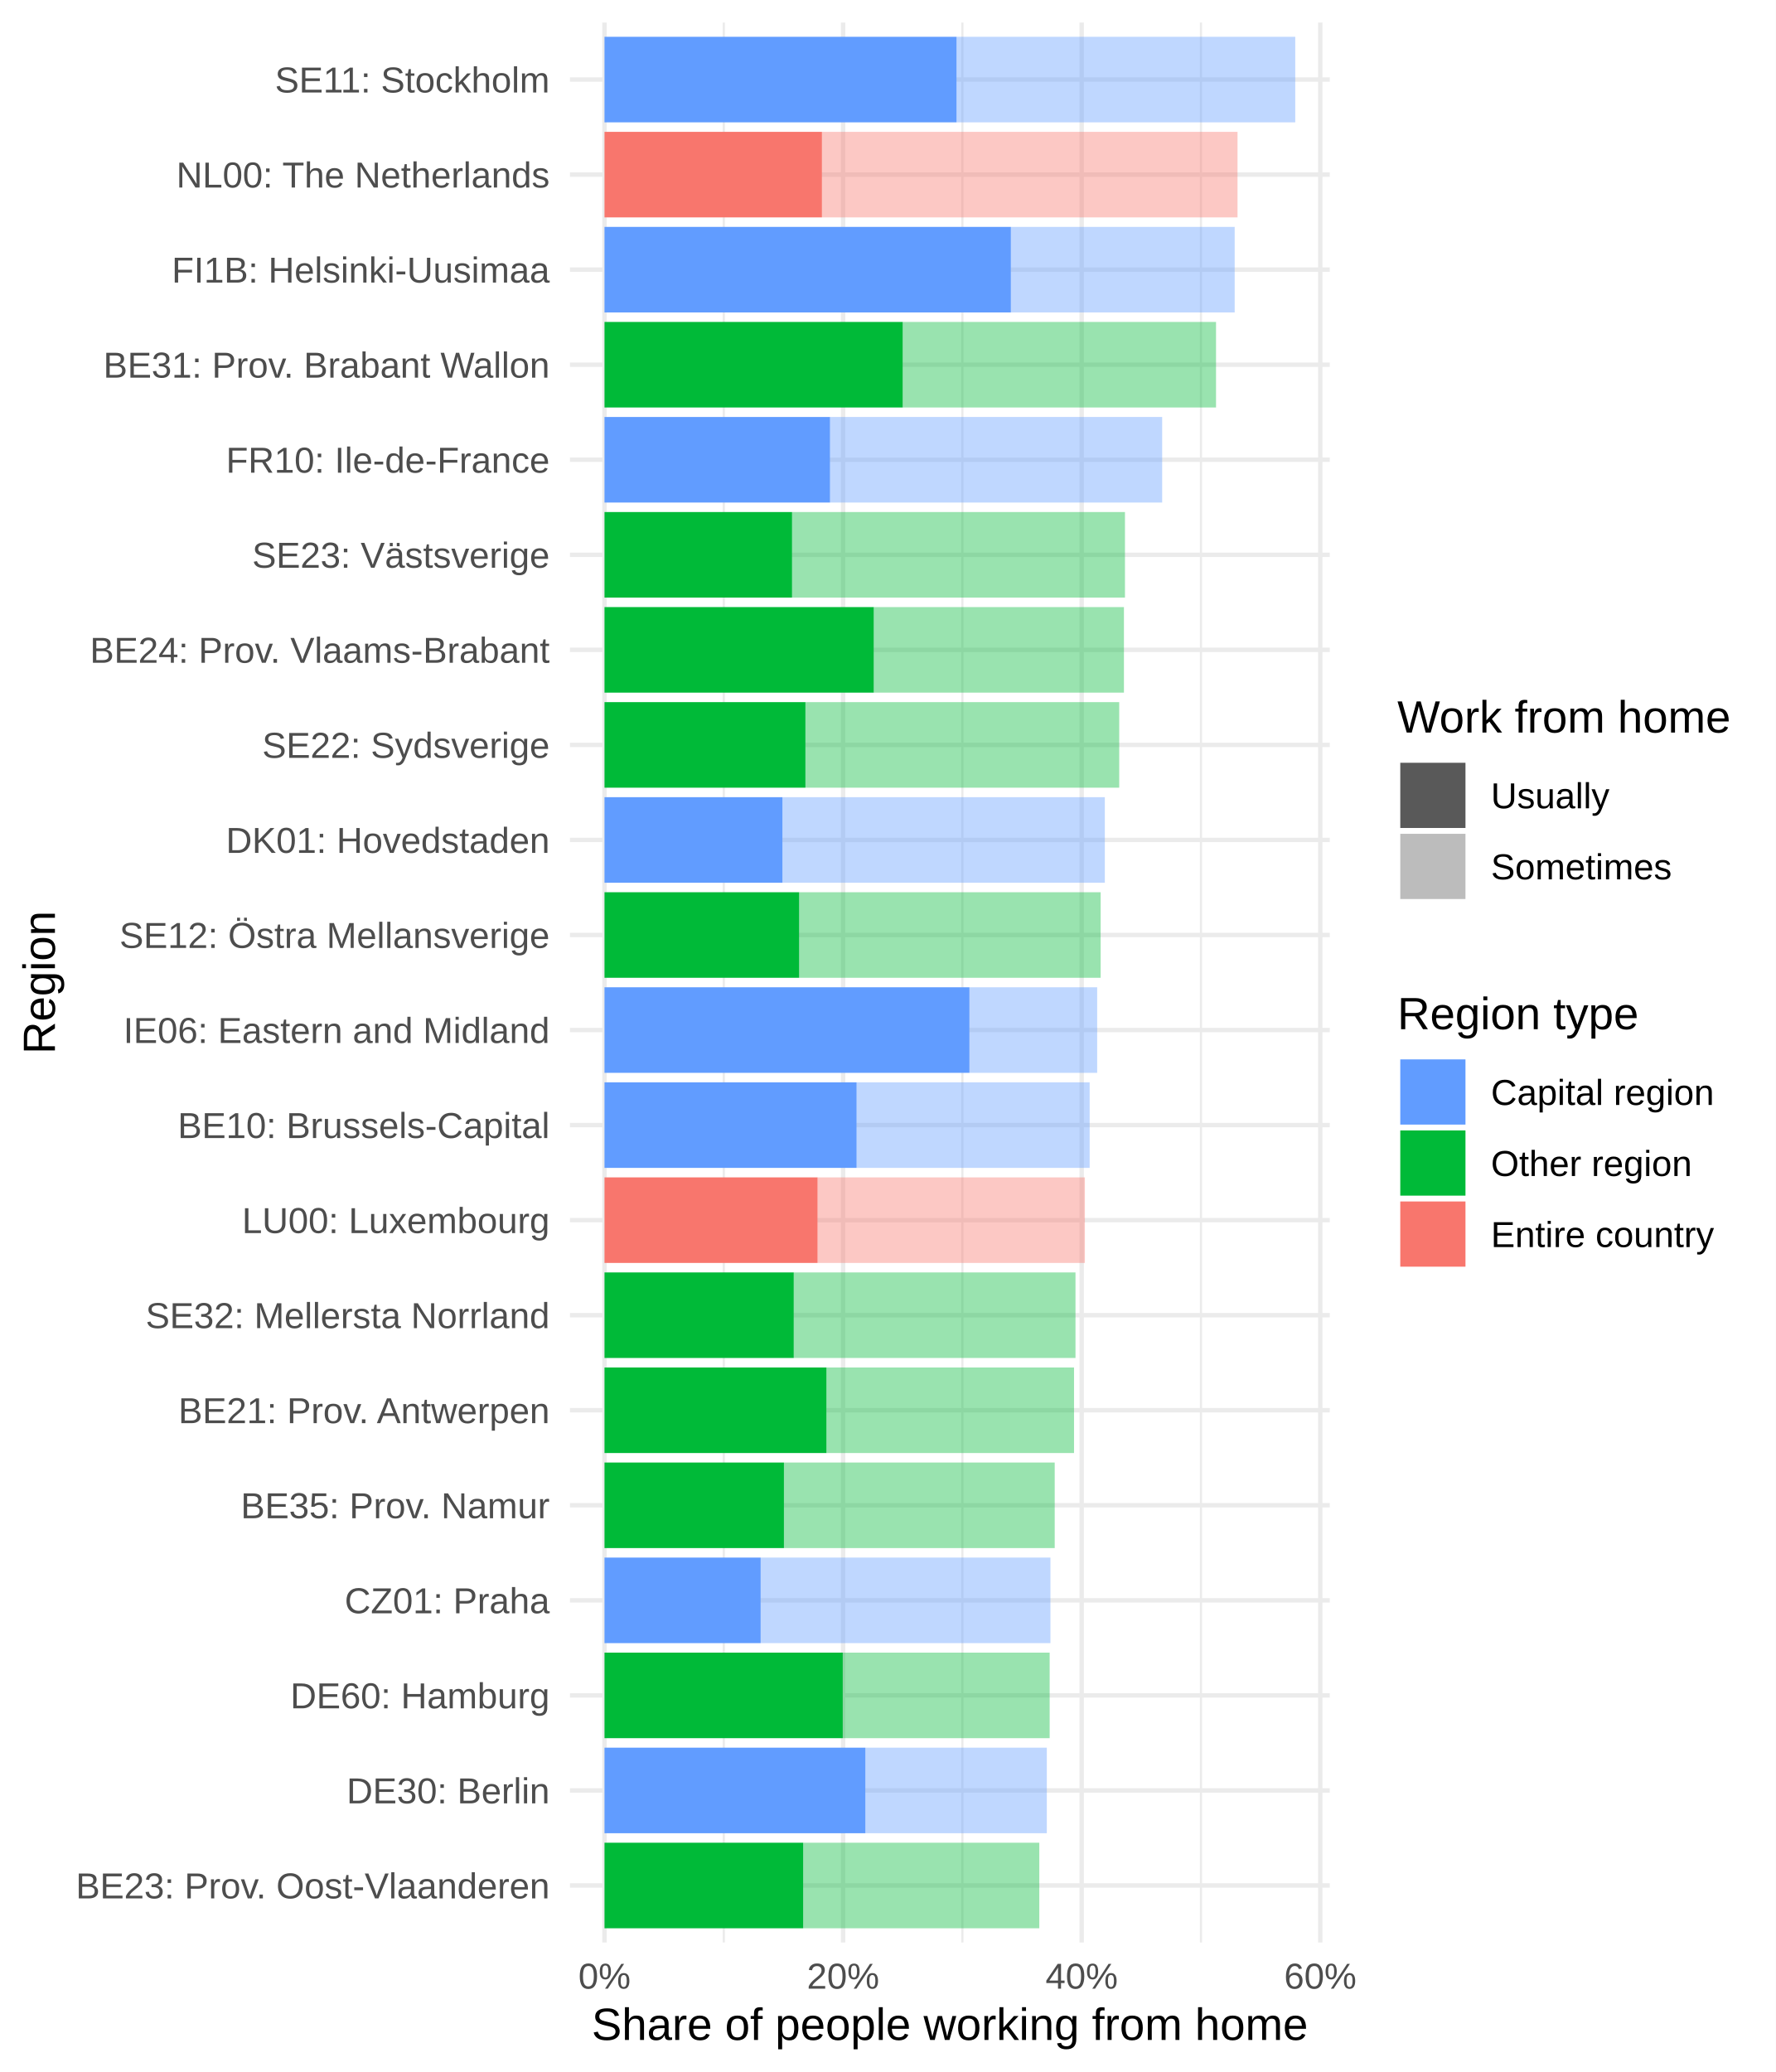
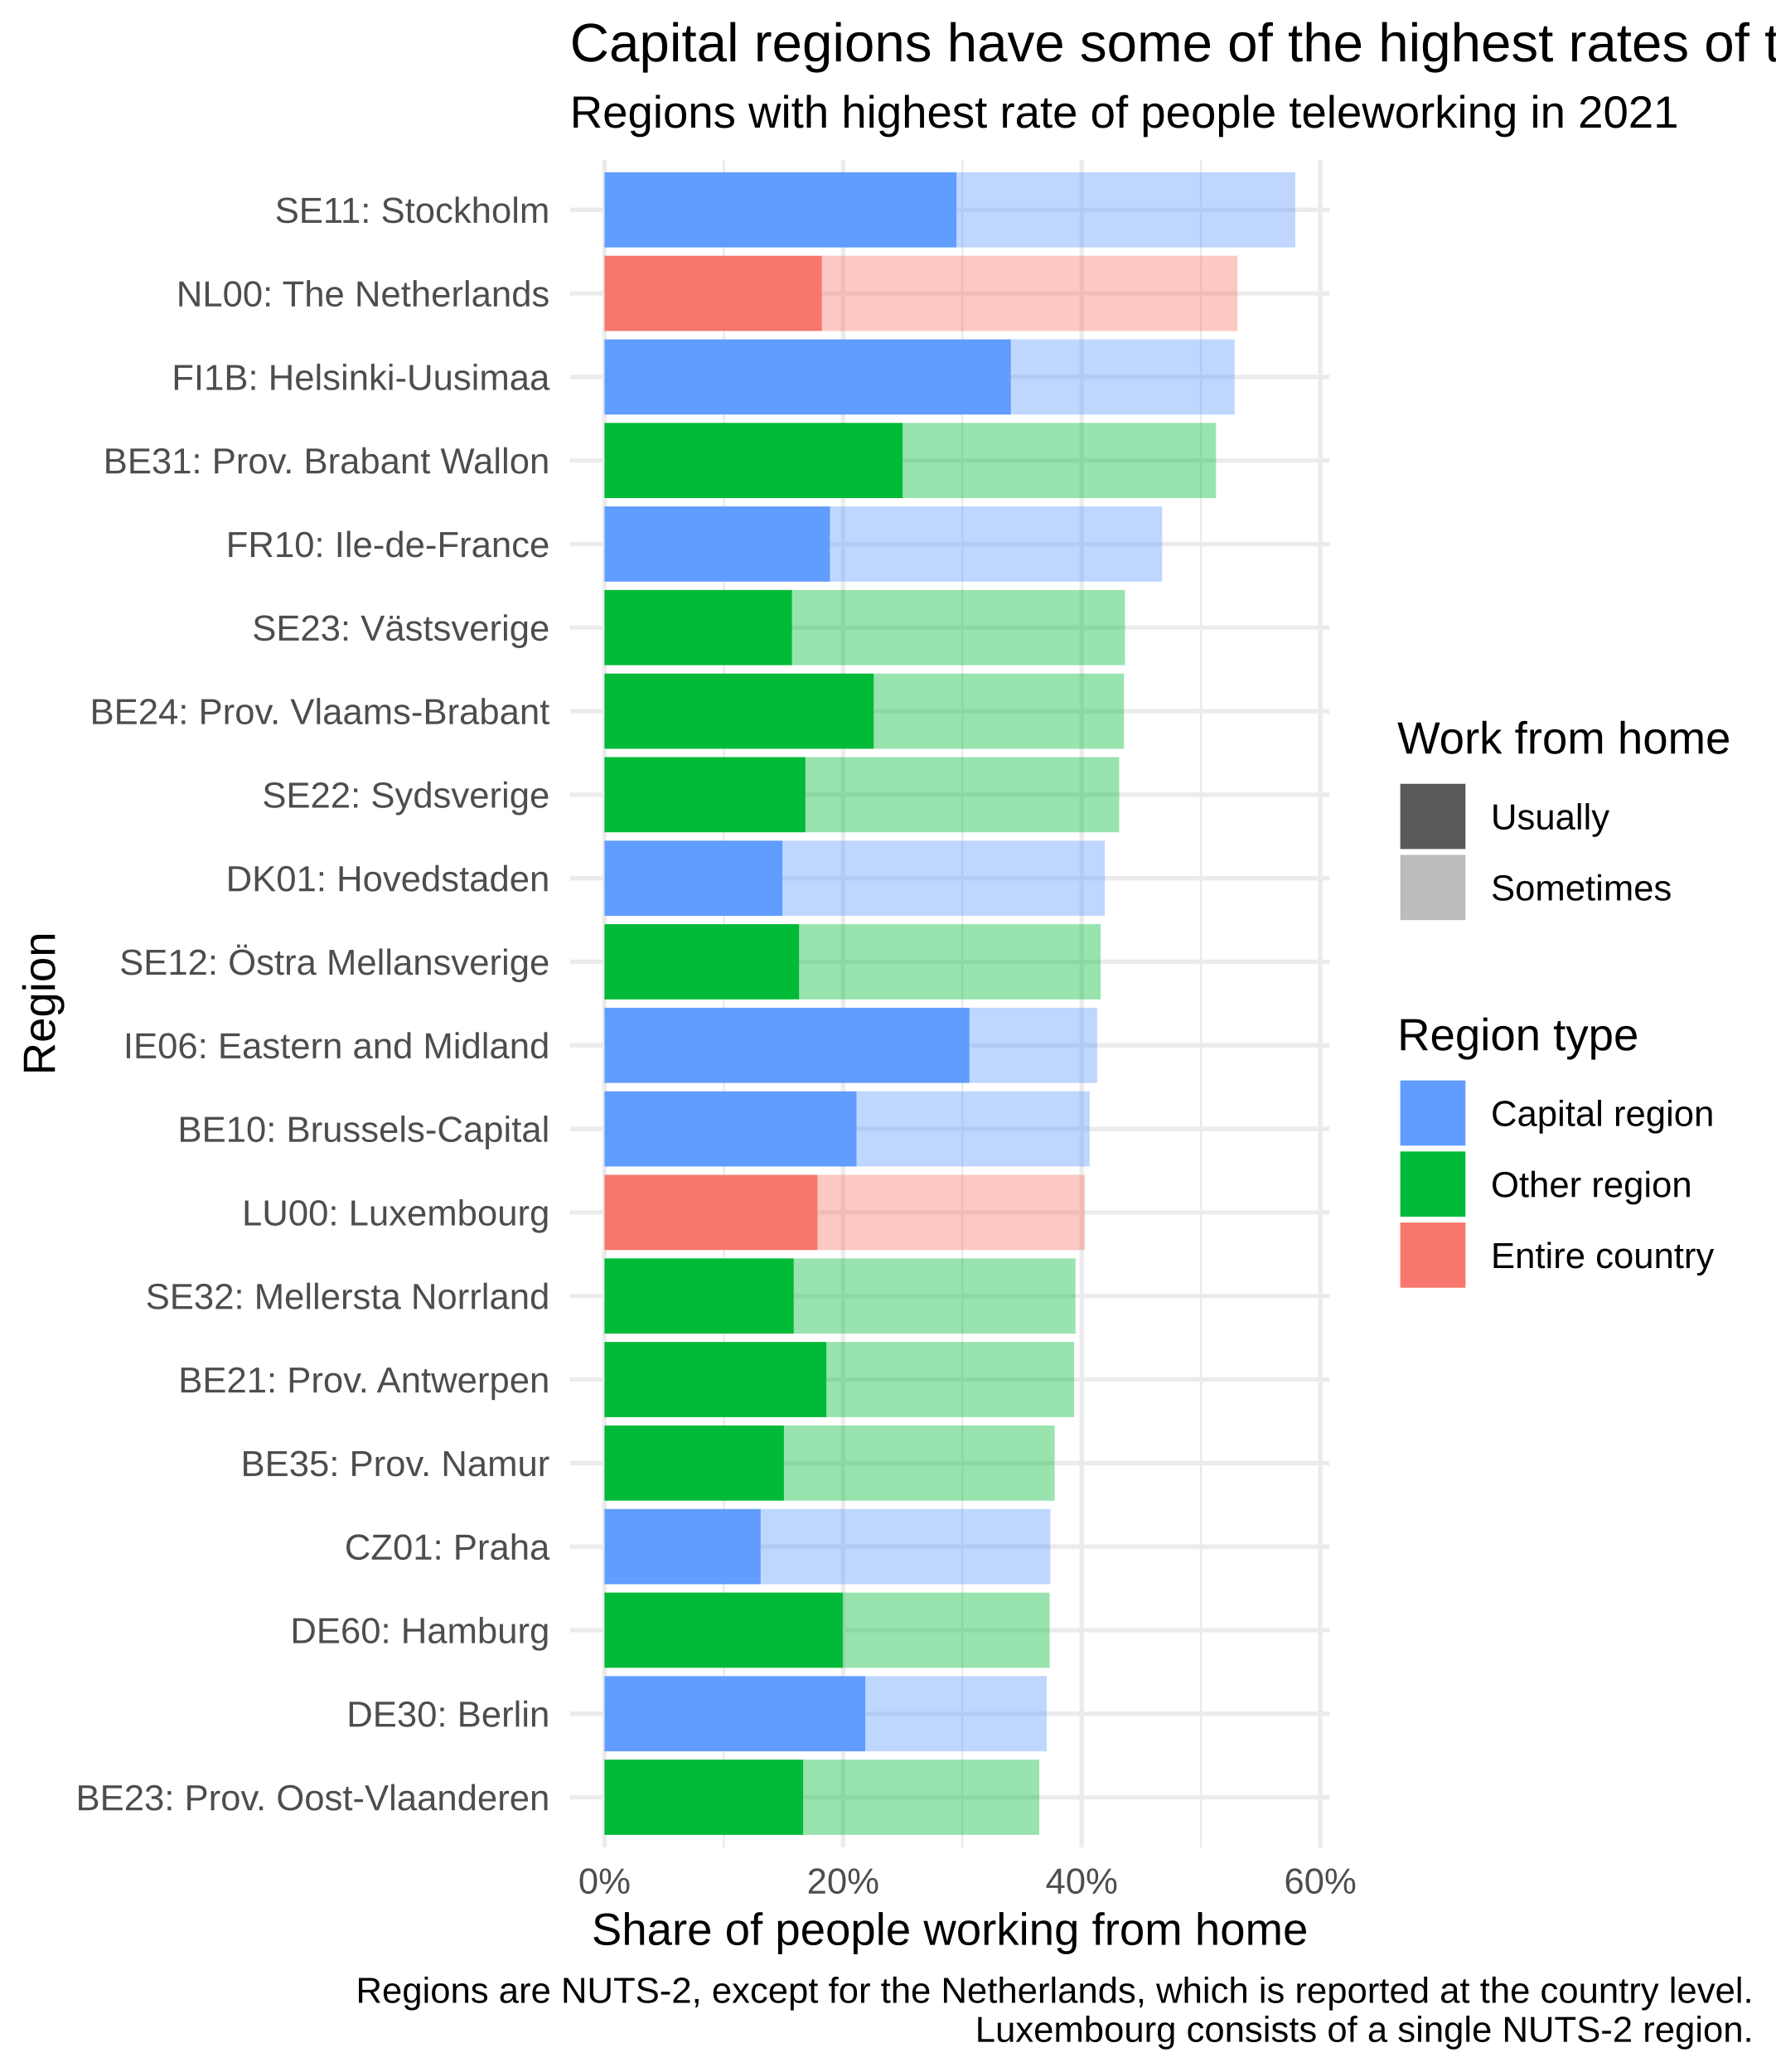
<svg xmlns="http://www.w3.org/2000/svg" class="svglite" width="432.00pt" height="504.00pt" viewBox="0 0 432.00 504.00">
  <defs>
    <style type="text/css">
    .svglite line, .svglite polyline, .svglite polygon, .svglite path, .svglite rect, .svglite circle {
      fill: none;
      stroke: #000000;
      stroke-linecap: round;
      stroke-linejoin: round;
      stroke-miterlimit: 10.00;
    }
    .svglite text {
      white-space: pre;
    }
  </style>
  </defs>
  <rect width="100%" height="100%" style="stroke: none; fill: #FFFFFF;" />
  <defs>
    <clipPath id="cpMC4wMHw0MzIuMDB8MC4wMHw1MDQuMDA=">
      <rect x="0.00" y="0.00" width="432.00" height="504.00" />
    </clipPath>
  </defs>
  <g clip-path="url(#cpMC4wMHw0MzIuMDB8MC4wMHw1MDQuMDA=)">
</g>
  <defs>
-     <clipPath id="cpMTM4LjY1fDMyMy40OHw1LjQ4fDQ3Mi41MA==">
-       <rect x="138.65" y="5.48" width="184.83" height="467.02" />
+     <clipPath id="cpMTM4LjY1fDMyMy40OHwzOC44NXw0NDkuMzc=">
+       <rect x="138.65" y="38.85" width="184.83" height="410.52" />
    </clipPath>
  </defs>
-   <g clip-path="url(#cpMTM4LjY1fDMyMy40OHw1LjQ4fDQ3Mi41MA==)">
-     <polyline points="176.07,472.50 176.07,5.48 " style="stroke-width: 0.53; stroke: #EBEBEB; stroke-linecap: butt;" />
-     <polyline points="234.11,472.50 234.11,5.48 " style="stroke-width: 0.53; stroke: #EBEBEB; stroke-linecap: butt;" />
-     <polyline points="292.15,472.50 292.15,5.48 " style="stroke-width: 0.53; stroke: #EBEBEB; stroke-linecap: butt;" />
-     <polyline points="138.65,458.63 323.48,458.63 " style="stroke-width: 1.07; stroke: #EBEBEB; stroke-linecap: butt;" />
-     <polyline points="138.65,435.51 323.48,435.51 " style="stroke-width: 1.07; stroke: #EBEBEB; stroke-linecap: butt;" />
-     <polyline points="138.65,412.39 323.48,412.39 " style="stroke-width: 1.07; stroke: #EBEBEB; stroke-linecap: butt;" />
-     <polyline points="138.65,389.27 323.48,389.27 " style="stroke-width: 1.07; stroke: #EBEBEB; stroke-linecap: butt;" />
-     <polyline points="138.65,366.15 323.48,366.15 " style="stroke-width: 1.07; stroke: #EBEBEB; stroke-linecap: butt;" />
-     <polyline points="138.65,343.03 323.48,343.03 " style="stroke-width: 1.07; stroke: #EBEBEB; stroke-linecap: butt;" />
-     <polyline points="138.65,319.91 323.48,319.91 " style="stroke-width: 1.07; stroke: #EBEBEB; stroke-linecap: butt;" />
-     <polyline points="138.65,296.79 323.48,296.79 " style="stroke-width: 1.07; stroke: #EBEBEB; stroke-linecap: butt;" />
-     <polyline points="138.65,273.67 323.48,273.67 " style="stroke-width: 1.07; stroke: #EBEBEB; stroke-linecap: butt;" />
-     <polyline points="138.65,250.55 323.48,250.55 " style="stroke-width: 1.07; stroke: #EBEBEB; stroke-linecap: butt;" />
-     <polyline points="138.65,227.43 323.48,227.43 " style="stroke-width: 1.07; stroke: #EBEBEB; stroke-linecap: butt;" />
-     <polyline points="138.65,204.31 323.48,204.31 " style="stroke-width: 1.07; stroke: #EBEBEB; stroke-linecap: butt;" />
-     <polyline points="138.65,181.19 323.48,181.19 " style="stroke-width: 1.07; stroke: #EBEBEB; stroke-linecap: butt;" />
-     <polyline points="138.65,158.07 323.48,158.07 " style="stroke-width: 1.07; stroke: #EBEBEB; stroke-linecap: butt;" />
-     <polyline points="138.65,134.95 323.48,134.95 " style="stroke-width: 1.07; stroke: #EBEBEB; stroke-linecap: butt;" />
-     <polyline points="138.65,111.83 323.48,111.83 " style="stroke-width: 1.07; stroke: #EBEBEB; stroke-linecap: butt;" />
-     <polyline points="138.65,88.71 323.48,88.71 " style="stroke-width: 1.07; stroke: #EBEBEB; stroke-linecap: butt;" />
-     <polyline points="138.65,65.59 323.48,65.59 " style="stroke-width: 1.07; stroke: #EBEBEB; stroke-linecap: butt;" />
-     <polyline points="138.65,42.47 323.48,42.47 " style="stroke-width: 1.07; stroke: #EBEBEB; stroke-linecap: butt;" />
-     <polyline points="138.65,19.35 323.48,19.35 " style="stroke-width: 1.07; stroke: #EBEBEB; stroke-linecap: butt;" />
-     <polyline points="147.05,472.50 147.05,5.48 " style="stroke-width: 1.07; stroke: #EBEBEB; stroke-linecap: butt;" />
-     <polyline points="205.09,472.50 205.09,5.48 " style="stroke-width: 1.07; stroke: #EBEBEB; stroke-linecap: butt;" />
-     <polyline points="263.13,472.50 263.13,5.48 " style="stroke-width: 1.07; stroke: #EBEBEB; stroke-linecap: butt;" />
-     <polyline points="321.17,472.50 321.17,5.48 " style="stroke-width: 1.07; stroke: #EBEBEB; stroke-linecap: butt;" />
-     <rect x="195.39" y="448.23" width="57.43" height="20.81" style="stroke-width: 1.07; stroke: none; stroke-linecap: butt; stroke-linejoin: miter; fill: #00BA38; fill-opacity: 0.40;" />
-     <rect x="147.05" y="448.23" width="48.34" height="20.81" style="stroke-width: 1.07; stroke: none; stroke-linecap: butt; stroke-linejoin: miter; fill: #00BA38;" />
-     <rect x="210.52" y="425.11" width="44.13" height="20.81" style="stroke-width: 1.07; stroke: none; stroke-linecap: butt; stroke-linejoin: miter; fill: #619CFF; fill-opacity: 0.40;" />
-     <rect x="147.05" y="425.11" width="63.47" height="20.81" style="stroke-width: 1.07; stroke: none; stroke-linecap: butt; stroke-linejoin: miter; fill: #619CFF;" />
-     <rect x="205.01" y="401.99" width="50.33" height="20.81" style="stroke-width: 1.07; stroke: none; stroke-linecap: butt; stroke-linejoin: miter; fill: #00BA38; fill-opacity: 0.40;" />
-     <rect x="147.05" y="401.99" width="57.96" height="20.81" style="stroke-width: 1.07; stroke: none; stroke-linecap: butt; stroke-linejoin: miter; fill: #00BA38;" />
-     <rect x="185.03" y="378.87" width="70.50" height="20.81" style="stroke-width: 1.07; stroke: none; stroke-linecap: butt; stroke-linejoin: miter; fill: #619CFF; fill-opacity: 0.40;" />
-     <rect x="147.05" y="378.87" width="37.99" height="20.81" style="stroke-width: 1.07; stroke: none; stroke-linecap: butt; stroke-linejoin: miter; fill: #619CFF;" />
-     <rect x="190.70" y="355.75" width="65.87" height="20.81" style="stroke-width: 1.07; stroke: none; stroke-linecap: butt; stroke-linejoin: miter; fill: #00BA38; fill-opacity: 0.40;" />
-     <rect x="147.05" y="355.75" width="43.65" height="20.81" style="stroke-width: 1.07; stroke: none; stroke-linecap: butt; stroke-linejoin: miter; fill: #00BA38;" />
-     <rect x="201.03" y="332.63" width="60.24" height="20.81" style="stroke-width: 1.07; stroke: none; stroke-linecap: butt; stroke-linejoin: miter; fill: #00BA38; fill-opacity: 0.40;" />
-     <rect x="147.05" y="332.63" width="53.99" height="20.81" style="stroke-width: 1.07; stroke: none; stroke-linecap: butt; stroke-linejoin: miter; fill: #00BA38;" />
-     <rect x="193.09" y="309.51" width="68.53" height="20.81" style="stroke-width: 1.07; stroke: none; stroke-linecap: butt; stroke-linejoin: miter; fill: #00BA38; fill-opacity: 0.40;" />
-     <rect x="147.05" y="309.51" width="46.04" height="20.81" style="stroke-width: 1.07; stroke: none; stroke-linecap: butt; stroke-linejoin: miter; fill: #00BA38;" />
-     <rect x="198.89" y="286.39" width="65.02" height="20.81" style="stroke-width: 1.07; stroke: none; stroke-linecap: butt; stroke-linejoin: miter; fill: #F8766D; fill-opacity: 0.40;" />
-     <rect x="147.05" y="286.39" width="51.84" height="20.81" style="stroke-width: 1.07; stroke: none; stroke-linecap: butt; stroke-linejoin: miter; fill: #F8766D;" />
-     <rect x="208.37" y="263.27" width="56.70" height="20.81" style="stroke-width: 1.07; stroke: none; stroke-linecap: butt; stroke-linejoin: miter; fill: #619CFF; fill-opacity: 0.40;" />
-     <rect x="147.05" y="263.27" width="61.33" height="20.81" style="stroke-width: 1.07; stroke: none; stroke-linecap: butt; stroke-linejoin: miter; fill: #619CFF;" />
-     <rect x="235.83" y="240.15" width="31.07" height="20.81" style="stroke-width: 1.07; stroke: none; stroke-linecap: butt; stroke-linejoin: miter; fill: #619CFF; fill-opacity: 0.40;" />
-     <rect x="147.05" y="240.15" width="88.78" height="20.81" style="stroke-width: 1.07; stroke: none; stroke-linecap: butt; stroke-linejoin: miter; fill: #619CFF;" />
-     <rect x="194.39" y="217.03" width="73.35" height="20.81" style="stroke-width: 1.07; stroke: none; stroke-linecap: butt; stroke-linejoin: miter; fill: #00BA38; fill-opacity: 0.40;" />
-     <rect x="147.05" y="217.03" width="47.35" height="20.81" style="stroke-width: 1.07; stroke: none; stroke-linecap: butt; stroke-linejoin: miter; fill: #00BA38;" />
-     <rect x="190.34" y="193.91" width="78.42" height="20.81" style="stroke-width: 1.07; stroke: none; stroke-linecap: butt; stroke-linejoin: miter; fill: #619CFF; fill-opacity: 0.40;" />
-     <rect x="147.05" y="193.91" width="43.29" height="20.81" style="stroke-width: 1.07; stroke: none; stroke-linecap: butt; stroke-linejoin: miter; fill: #619CFF;" />
-     <rect x="195.93" y="170.79" width="76.33" height="20.81" style="stroke-width: 1.07; stroke: none; stroke-linecap: butt; stroke-linejoin: miter; fill: #00BA38; fill-opacity: 0.40;" />
-     <rect x="147.05" y="170.79" width="48.88" height="20.81" style="stroke-width: 1.07; stroke: none; stroke-linecap: butt; stroke-linejoin: miter; fill: #00BA38;" />
-     <rect x="212.56" y="147.67" width="60.85" height="20.81" style="stroke-width: 1.07; stroke: none; stroke-linecap: butt; stroke-linejoin: miter; fill: #00BA38; fill-opacity: 0.40;" />
-     <rect x="147.05" y="147.67" width="65.51" height="20.81" style="stroke-width: 1.07; stroke: none; stroke-linecap: butt; stroke-linejoin: miter; fill: #00BA38;" />
-     <rect x="192.68" y="124.55" width="80.98" height="20.81" style="stroke-width: 1.07; stroke: none; stroke-linecap: butt; stroke-linejoin: miter; fill: #00BA38; fill-opacity: 0.40;" />
-     <rect x="147.05" y="124.55" width="45.63" height="20.81" style="stroke-width: 1.07; stroke: none; stroke-linecap: butt; stroke-linejoin: miter; fill: #00BA38;" />
-     <rect x="201.91" y="101.43" width="80.80" height="20.81" style="stroke-width: 1.07; stroke: none; stroke-linecap: butt; stroke-linejoin: miter; fill: #619CFF; fill-opacity: 0.40;" />
-     <rect x="147.05" y="101.43" width="54.87" height="20.81" style="stroke-width: 1.07; stroke: none; stroke-linecap: butt; stroke-linejoin: miter; fill: #619CFF;" />
-     <rect x="219.60" y="78.31" width="76.21" height="20.81" style="stroke-width: 1.07; stroke: none; stroke-linecap: butt; stroke-linejoin: miter; fill: #00BA38; fill-opacity: 0.40;" />
-     <rect x="147.05" y="78.31" width="72.55" height="20.81" style="stroke-width: 1.07; stroke: none; stroke-linecap: butt; stroke-linejoin: miter; fill: #00BA38;" />
-     <rect x="245.91" y="55.19" width="54.44" height="20.81" style="stroke-width: 1.07; stroke: none; stroke-linecap: butt; stroke-linejoin: miter; fill: #619CFF; fill-opacity: 0.40;" />
-     <rect x="147.05" y="55.19" width="98.86" height="20.81" style="stroke-width: 1.07; stroke: none; stroke-linecap: butt; stroke-linejoin: miter; fill: #619CFF;" />
-     <rect x="199.94" y="32.07" width="101.10" height="20.81" style="stroke-width: 1.07; stroke: none; stroke-linecap: butt; stroke-linejoin: miter; fill: #F8766D; fill-opacity: 0.40;" />
-     <rect x="147.05" y="32.07" width="52.90" height="20.81" style="stroke-width: 1.07; stroke: none; stroke-linecap: butt; stroke-linejoin: miter; fill: #F8766D;" />
-     <rect x="232.70" y="8.95" width="82.38" height="20.81" style="stroke-width: 1.07; stroke: none; stroke-linecap: butt; stroke-linejoin: miter; fill: #619CFF; fill-opacity: 0.40;" />
-     <rect x="147.05" y="8.95" width="85.65" height="20.81" style="stroke-width: 1.07; stroke: none; stroke-linecap: butt; stroke-linejoin: miter; fill: #619CFF;" />
+   <g clip-path="url(#cpMTM4LjY1fDMyMy40OHwzOC44NXw0NDkuMzc=)">
+     <polyline points="176.07,449.37 176.07,38.85 " style="stroke-width: 0.53; stroke: #EBEBEB; stroke-linecap: butt;" />
+     <polyline points="234.11,449.37 234.11,38.85 " style="stroke-width: 0.53; stroke: #EBEBEB; stroke-linecap: butt;" />
+     <polyline points="292.15,449.37 292.15,38.85 " style="stroke-width: 0.53; stroke: #EBEBEB; stroke-linecap: butt;" />
+     <polyline points="138.65,437.18 323.48,437.18 " style="stroke-width: 1.07; stroke: #EBEBEB; stroke-linecap: butt;" />
+     <polyline points="138.65,416.85 323.48,416.85 " style="stroke-width: 1.07; stroke: #EBEBEB; stroke-linecap: butt;" />
+     <polyline points="138.65,396.53 323.48,396.53 " style="stroke-width: 1.07; stroke: #EBEBEB; stroke-linecap: butt;" />
+     <polyline points="138.65,376.21 323.48,376.21 " style="stroke-width: 1.07; stroke: #EBEBEB; stroke-linecap: butt;" />
+     <polyline points="138.65,355.89 323.48,355.89 " style="stroke-width: 1.07; stroke: #EBEBEB; stroke-linecap: butt;" />
+     <polyline points="138.65,335.56 323.48,335.56 " style="stroke-width: 1.07; stroke: #EBEBEB; stroke-linecap: butt;" />
+     <polyline points="138.65,315.24 323.48,315.24 " style="stroke-width: 1.07; stroke: #EBEBEB; stroke-linecap: butt;" />
+     <polyline points="138.65,294.92 323.48,294.92 " style="stroke-width: 1.07; stroke: #EBEBEB; stroke-linecap: butt;" />
+     <polyline points="138.65,274.59 323.48,274.59 " style="stroke-width: 1.07; stroke: #EBEBEB; stroke-linecap: butt;" />
+     <polyline points="138.65,254.27 323.48,254.27 " style="stroke-width: 1.07; stroke: #EBEBEB; stroke-linecap: butt;" />
+     <polyline points="138.65,233.95 323.48,233.95 " style="stroke-width: 1.07; stroke: #EBEBEB; stroke-linecap: butt;" />
+     <polyline points="138.65,213.63 323.48,213.63 " style="stroke-width: 1.07; stroke: #EBEBEB; stroke-linecap: butt;" />
+     <polyline points="138.65,193.30 323.48,193.30 " style="stroke-width: 1.07; stroke: #EBEBEB; stroke-linecap: butt;" />
+     <polyline points="138.65,172.98 323.48,172.98 " style="stroke-width: 1.07; stroke: #EBEBEB; stroke-linecap: butt;" />
+     <polyline points="138.65,152.66 323.48,152.66 " style="stroke-width: 1.07; stroke: #EBEBEB; stroke-linecap: butt;" />
+     <polyline points="138.65,132.34 323.48,132.34 " style="stroke-width: 1.07; stroke: #EBEBEB; stroke-linecap: butt;" />
+     <polyline points="138.65,112.01 323.48,112.01 " style="stroke-width: 1.07; stroke: #EBEBEB; stroke-linecap: butt;" />
+     <polyline points="138.65,91.69 323.48,91.69 " style="stroke-width: 1.07; stroke: #EBEBEB; stroke-linecap: butt;" />
+     <polyline points="138.65,71.37 323.48,71.37 " style="stroke-width: 1.07; stroke: #EBEBEB; stroke-linecap: butt;" />
+     <polyline points="138.65,51.05 323.48,51.05 " style="stroke-width: 1.07; stroke: #EBEBEB; stroke-linecap: butt;" />
+     <polyline points="147.05,449.37 147.05,38.85 " style="stroke-width: 1.07; stroke: #EBEBEB; stroke-linecap: butt;" />
+     <polyline points="205.09,449.37 205.09,38.85 " style="stroke-width: 1.07; stroke: #EBEBEB; stroke-linecap: butt;" />
+     <polyline points="263.13,449.37 263.13,38.85 " style="stroke-width: 1.07; stroke: #EBEBEB; stroke-linecap: butt;" />
+     <polyline points="321.17,449.37 321.17,38.85 " style="stroke-width: 1.07; stroke: #EBEBEB; stroke-linecap: butt;" />
+     <rect x="195.39" y="428.03" width="57.43" height="18.29" style="stroke-width: 1.07; stroke: none; stroke-linecap: butt; stroke-linejoin: miter; fill: #00BA38; fill-opacity: 0.40;" />
+     <rect x="147.05" y="428.03" width="48.34" height="18.29" style="stroke-width: 1.07; stroke: none; stroke-linecap: butt; stroke-linejoin: miter; fill: #00BA38;" />
+     <rect x="210.52" y="407.71" width="44.13" height="18.29" style="stroke-width: 1.07; stroke: none; stroke-linecap: butt; stroke-linejoin: miter; fill: #619CFF; fill-opacity: 0.40;" />
+     <rect x="147.05" y="407.71" width="63.47" height="18.29" style="stroke-width: 1.07; stroke: none; stroke-linecap: butt; stroke-linejoin: miter; fill: #619CFF;" />
+     <rect x="205.01" y="387.39" width="50.33" height="18.29" style="stroke-width: 1.07; stroke: none; stroke-linecap: butt; stroke-linejoin: miter; fill: #00BA38; fill-opacity: 0.40;" />
+     <rect x="147.05" y="387.39" width="57.96" height="18.29" style="stroke-width: 1.07; stroke: none; stroke-linecap: butt; stroke-linejoin: miter; fill: #00BA38;" />
+     <rect x="185.03" y="367.06" width="70.50" height="18.29" style="stroke-width: 1.07; stroke: none; stroke-linecap: butt; stroke-linejoin: miter; fill: #619CFF; fill-opacity: 0.40;" />
+     <rect x="147.05" y="367.06" width="37.99" height="18.29" style="stroke-width: 1.07; stroke: none; stroke-linecap: butt; stroke-linejoin: miter; fill: #619CFF;" />
+     <rect x="190.70" y="346.74" width="65.87" height="18.29" style="stroke-width: 1.07; stroke: none; stroke-linecap: butt; stroke-linejoin: miter; fill: #00BA38; fill-opacity: 0.40;" />
+     <rect x="147.05" y="346.74" width="43.65" height="18.29" style="stroke-width: 1.07; stroke: none; stroke-linecap: butt; stroke-linejoin: miter; fill: #00BA38;" />
+     <rect x="201.03" y="326.42" width="60.24" height="18.29" style="stroke-width: 1.07; stroke: none; stroke-linecap: butt; stroke-linejoin: miter; fill: #00BA38; fill-opacity: 0.40;" />
+     <rect x="147.05" y="326.42" width="53.99" height="18.29" style="stroke-width: 1.07; stroke: none; stroke-linecap: butt; stroke-linejoin: miter; fill: #00BA38;" />
+     <rect x="193.09" y="306.10" width="68.53" height="18.29" style="stroke-width: 1.07; stroke: none; stroke-linecap: butt; stroke-linejoin: miter; fill: #00BA38; fill-opacity: 0.40;" />
+     <rect x="147.05" y="306.10" width="46.04" height="18.29" style="stroke-width: 1.07; stroke: none; stroke-linecap: butt; stroke-linejoin: miter; fill: #00BA38;" />
+     <rect x="198.89" y="285.77" width="65.02" height="18.29" style="stroke-width: 1.07; stroke: none; stroke-linecap: butt; stroke-linejoin: miter; fill: #F8766D; fill-opacity: 0.40;" />
+     <rect x="147.05" y="285.77" width="51.84" height="18.29" style="stroke-width: 1.07; stroke: none; stroke-linecap: butt; stroke-linejoin: miter; fill: #F8766D;" />
+     <rect x="208.37" y="265.45" width="56.70" height="18.29" style="stroke-width: 1.07; stroke: none; stroke-linecap: butt; stroke-linejoin: miter; fill: #619CFF; fill-opacity: 0.40;" />
+     <rect x="147.05" y="265.45" width="61.33" height="18.29" style="stroke-width: 1.07; stroke: none; stroke-linecap: butt; stroke-linejoin: miter; fill: #619CFF;" />
+     <rect x="235.83" y="245.13" width="31.07" height="18.29" style="stroke-width: 1.07; stroke: none; stroke-linecap: butt; stroke-linejoin: miter; fill: #619CFF; fill-opacity: 0.40;" />
+     <rect x="147.05" y="245.13" width="88.78" height="18.29" style="stroke-width: 1.07; stroke: none; stroke-linecap: butt; stroke-linejoin: miter; fill: #619CFF;" />
+     <rect x="194.39" y="224.80" width="73.35" height="18.29" style="stroke-width: 1.07; stroke: none; stroke-linecap: butt; stroke-linejoin: miter; fill: #00BA38; fill-opacity: 0.40;" />
+     <rect x="147.05" y="224.80" width="47.35" height="18.29" style="stroke-width: 1.07; stroke: none; stroke-linecap: butt; stroke-linejoin: miter; fill: #00BA38;" />
+     <rect x="190.34" y="204.48" width="78.42" height="18.29" style="stroke-width: 1.07; stroke: none; stroke-linecap: butt; stroke-linejoin: miter; fill: #619CFF; fill-opacity: 0.40;" />
+     <rect x="147.05" y="204.48" width="43.29" height="18.29" style="stroke-width: 1.07; stroke: none; stroke-linecap: butt; stroke-linejoin: miter; fill: #619CFF;" />
+     <rect x="195.93" y="184.16" width="76.33" height="18.29" style="stroke-width: 1.07; stroke: none; stroke-linecap: butt; stroke-linejoin: miter; fill: #00BA38; fill-opacity: 0.40;" />
+     <rect x="147.05" y="184.16" width="48.88" height="18.29" style="stroke-width: 1.07; stroke: none; stroke-linecap: butt; stroke-linejoin: miter; fill: #00BA38;" />
+     <rect x="212.56" y="163.84" width="60.85" height="18.29" style="stroke-width: 1.07; stroke: none; stroke-linecap: butt; stroke-linejoin: miter; fill: #00BA38; fill-opacity: 0.40;" />
+     <rect x="147.05" y="163.84" width="65.51" height="18.29" style="stroke-width: 1.07; stroke: none; stroke-linecap: butt; stroke-linejoin: miter; fill: #00BA38;" />
+     <rect x="192.68" y="143.51" width="80.98" height="18.29" style="stroke-width: 1.07; stroke: none; stroke-linecap: butt; stroke-linejoin: miter; fill: #00BA38; fill-opacity: 0.40;" />
+     <rect x="147.05" y="143.51" width="45.63" height="18.29" style="stroke-width: 1.07; stroke: none; stroke-linecap: butt; stroke-linejoin: miter; fill: #00BA38;" />
+     <rect x="201.91" y="123.19" width="80.80" height="18.29" style="stroke-width: 1.07; stroke: none; stroke-linecap: butt; stroke-linejoin: miter; fill: #619CFF; fill-opacity: 0.40;" />
+     <rect x="147.05" y="123.19" width="54.87" height="18.29" style="stroke-width: 1.07; stroke: none; stroke-linecap: butt; stroke-linejoin: miter; fill: #619CFF;" />
+     <rect x="219.60" y="102.87" width="76.21" height="18.29" style="stroke-width: 1.07; stroke: none; stroke-linecap: butt; stroke-linejoin: miter; fill: #00BA38; fill-opacity: 0.40;" />
+     <rect x="147.05" y="102.87" width="72.55" height="18.29" style="stroke-width: 1.07; stroke: none; stroke-linecap: butt; stroke-linejoin: miter; fill: #00BA38;" />
+     <rect x="245.91" y="82.55" width="54.44" height="18.29" style="stroke-width: 1.07; stroke: none; stroke-linecap: butt; stroke-linejoin: miter; fill: #619CFF; fill-opacity: 0.40;" />
+     <rect x="147.05" y="82.55" width="98.86" height="18.29" style="stroke-width: 1.07; stroke: none; stroke-linecap: butt; stroke-linejoin: miter; fill: #619CFF;" />
+     <rect x="199.94" y="62.22" width="101.10" height="18.29" style="stroke-width: 1.07; stroke: none; stroke-linecap: butt; stroke-linejoin: miter; fill: #F8766D; fill-opacity: 0.40;" />
+     <rect x="147.05" y="62.22" width="52.90" height="18.29" style="stroke-width: 1.07; stroke: none; stroke-linecap: butt; stroke-linejoin: miter; fill: #F8766D;" />
+     <rect x="232.70" y="41.90" width="82.38" height="18.29" style="stroke-width: 1.07; stroke: none; stroke-linecap: butt; stroke-linejoin: miter; fill: #619CFF; fill-opacity: 0.40;" />
+     <rect x="147.05" y="41.90" width="85.65" height="18.29" style="stroke-width: 1.07; stroke: none; stroke-linecap: butt; stroke-linejoin: miter; fill: #619CFF;" />
  </g>
  <g clip-path="url(#cpMC4wMHw0MzIuMDB8MC4wMHw1MDQuMDA=)">
-     <text x="133.72" y="461.78" text-anchor="end" style="font-size: 8.80px;fill: #4D4D4D; font-family: &quot;Arial&quot;;" textLength="115.30px" lengthAdjust="spacingAndGlyphs">BE23: Prov. Oost-Vlaanderen</text>
-     <text x="133.72" y="438.66" text-anchor="end" style="font-size: 8.80px;fill: #4D4D4D; font-family: &quot;Arial&quot;;" textLength="49.40px" lengthAdjust="spacingAndGlyphs">DE30: Berlin</text>
-     <text x="133.72" y="415.54" text-anchor="end" style="font-size: 8.80px;fill: #4D4D4D; font-family: &quot;Arial&quot;;" textLength="63.10px" lengthAdjust="spacingAndGlyphs">DE60: Hamburg</text>
-     <text x="133.72" y="392.42" text-anchor="end" style="font-size: 8.80px;fill: #4D4D4D; font-family: &quot;Arial&quot;;" textLength="49.90px" lengthAdjust="spacingAndGlyphs">CZ01: Praha</text>
-     <text x="133.72" y="369.30" text-anchor="end" style="font-size: 8.80px;fill: #4D4D4D; font-family: &quot;Arial&quot;;" textLength="75.16px" lengthAdjust="spacingAndGlyphs">BE35: Prov. Namur</text>
-     <text x="133.72" y="346.18" text-anchor="end" style="font-size: 8.80px;fill: #4D4D4D; font-family: &quot;Arial&quot;;" textLength="90.35px" lengthAdjust="spacingAndGlyphs">BE21: Prov. Antwerpen</text>
-     <text x="133.72" y="323.06" text-anchor="end" style="font-size: 8.80px;fill: #4D4D4D; font-family: &quot;Arial&quot;;" textLength="98.32px" lengthAdjust="spacingAndGlyphs">SE32: Mellersta Norrland</text>
-     <text x="133.72" y="299.94" text-anchor="end" style="font-size: 8.80px;fill: #4D4D4D; font-family: &quot;Arial&quot;;" textLength="74.87px" lengthAdjust="spacingAndGlyphs">LU00: Luxembourg</text>
-     <text x="133.72" y="276.82" text-anchor="end" style="font-size: 8.80px;fill: #4D4D4D; font-family: &quot;Arial&quot;;" textLength="90.48px" lengthAdjust="spacingAndGlyphs">BE10: Brussels-Capital</text>
-     <text x="133.72" y="253.70" text-anchor="end" style="font-size: 8.80px;fill: #4D4D4D; font-family: &quot;Arial&quot;;" textLength="103.74px" lengthAdjust="spacingAndGlyphs">IE06: Eastern and Midland</text>
-     <text x="133.72" y="230.58" text-anchor="end" style="font-size: 8.80px;fill: #4D4D4D; font-family: &quot;Arial&quot;;" textLength="104.68px" lengthAdjust="spacingAndGlyphs">SE12: Östra Mellansverige</text>
-     <text x="133.72" y="207.46" text-anchor="end" style="font-size: 8.80px;fill: #4D4D4D; font-family: &quot;Arial&quot;;" textLength="78.78px" lengthAdjust="spacingAndGlyphs">DK01: Hovedstaden</text>
-     <text x="133.72" y="184.34" text-anchor="end" style="font-size: 8.80px;fill: #4D4D4D; font-family: &quot;Arial&quot;;" textLength="69.96px" lengthAdjust="spacingAndGlyphs">SE22: Sydsverige</text>
-     <text x="133.72" y="161.22" text-anchor="end" style="font-size: 8.80px;fill: #4D4D4D; font-family: &quot;Arial&quot;;" textLength="111.86px" lengthAdjust="spacingAndGlyphs">BE24: Prov. Vlaams-Brabant</text>
-     <text x="133.72" y="138.10" text-anchor="end" style="font-size: 8.80px;fill: #4D4D4D; font-family: &quot;Arial&quot;;" textLength="72.40px" lengthAdjust="spacingAndGlyphs">SE23: Västsverige</text>
-     <text x="133.72" y="114.98" text-anchor="end" style="font-size: 8.80px;fill: #4D4D4D; font-family: &quot;Arial&quot;;" textLength="78.75px" lengthAdjust="spacingAndGlyphs">FR10: Ile-de-France</text>
-     <text x="133.72" y="91.86" text-anchor="end" style="font-size: 8.80px;fill: #4D4D4D; font-family: &quot;Arial&quot;;" textLength="108.60px" lengthAdjust="spacingAndGlyphs">BE31: Prov. Brabant Wallon</text>
-     <text x="133.72" y="68.74" text-anchor="end" style="font-size: 8.80px;fill: #4D4D4D; font-family: &quot;Arial&quot;;" textLength="91.92px" lengthAdjust="spacingAndGlyphs">FI1B: Helsinki-Uusimaa</text>
-     <text x="133.72" y="45.62" text-anchor="end" style="font-size: 8.80px;fill: #4D4D4D; font-family: &quot;Arial&quot;;" textLength="90.84px" lengthAdjust="spacingAndGlyphs">NL00: The Netherlands</text>
-     <text x="133.72" y="22.50" text-anchor="end" style="font-size: 8.80px;fill: #4D4D4D; font-family: &quot;Arial&quot;;" textLength="66.85px" lengthAdjust="spacingAndGlyphs">SE11: Stockholm</text>
-     <text x="147.05" y="483.74" text-anchor="middle" style="font-size: 8.80px;fill: #4D4D4D; font-family: &quot;Arial&quot;;" textLength="12.72px" lengthAdjust="spacingAndGlyphs">0%</text>
-     <text x="205.09" y="483.74" text-anchor="middle" style="font-size: 8.80px;fill: #4D4D4D; font-family: &quot;Arial&quot;;" textLength="17.62px" lengthAdjust="spacingAndGlyphs">20%</text>
-     <text x="263.13" y="483.74" text-anchor="middle" style="font-size: 8.80px;fill: #4D4D4D; font-family: &quot;Arial&quot;;" textLength="17.62px" lengthAdjust="spacingAndGlyphs">40%</text>
-     <text x="321.17" y="483.74" text-anchor="middle" style="font-size: 8.80px;fill: #4D4D4D; font-family: &quot;Arial&quot;;" textLength="17.62px" lengthAdjust="spacingAndGlyphs">60%</text>
-     <text x="231.06" y="496.20" text-anchor="middle" style="font-size: 11.00px; font-family: &quot;Arial&quot;;" textLength="174.33px" lengthAdjust="spacingAndGlyphs">Share of people working from home</text>
-     <text transform="translate(13.36,238.99) rotate(-90)" text-anchor="middle" style="font-size: 11.00px; font-family: &quot;Arial&quot;;" textLength="34.86px" lengthAdjust="spacingAndGlyphs">Region</text>
-     <text x="339.92" y="178.19" style="font-size: 11.00px; font-family: &quot;Arial&quot;;" textLength="81.12px" lengthAdjust="spacingAndGlyphs">Work from home</text>
-     <rect x="340.63" y="185.54" width="15.86" height="15.86" style="stroke-width: 1.07; stroke: none; stroke-linecap: butt; stroke-linejoin: miter; fill: #595959;" />
-     <rect x="340.63" y="202.82" width="15.86" height="15.86" style="stroke-width: 1.07; stroke: none; stroke-linecap: butt; stroke-linejoin: miter; fill: #595959; fill-opacity: 0.40;" />
-     <text x="362.68" y="196.62" style="font-size: 8.80px; font-family: &quot;Arial&quot;;" textLength="28.84px" lengthAdjust="spacingAndGlyphs">Usually</text>
-     <text x="362.68" y="213.90" style="font-size: 8.80px; font-family: &quot;Arial&quot;;" textLength="44.01px" lengthAdjust="spacingAndGlyphs">Sometimes</text>
-     <text x="339.92" y="250.35" style="font-size: 11.00px; font-family: &quot;Arial&quot;;" textLength="58.72px" lengthAdjust="spacingAndGlyphs">Region type</text>
-     <rect x="340.63" y="257.69" width="15.86" height="15.86" style="stroke-width: 1.07; stroke: none; stroke-linecap: butt; stroke-linejoin: miter; fill: #619CFF;" />
-     <rect x="340.63" y="274.97" width="15.86" height="15.86" style="stroke-width: 1.07; stroke: none; stroke-linecap: butt; stroke-linejoin: miter; fill: #00BA38;" />
-     <rect x="340.63" y="292.25" width="15.86" height="15.86" style="stroke-width: 1.07; stroke: none; stroke-linecap: butt; stroke-linejoin: miter; fill: #F8766D;" />
-     <text x="362.68" y="268.78" style="font-size: 8.80px; font-family: &quot;Arial&quot;;" textLength="54.30px" lengthAdjust="spacingAndGlyphs">Capital region</text>
-     <text x="362.68" y="286.06" style="font-size: 8.80px; font-family: &quot;Arial&quot;;" textLength="48.93px" lengthAdjust="spacingAndGlyphs">Other region</text>
-     <text x="362.68" y="303.34" style="font-size: 8.80px; font-family: &quot;Arial&quot;;" textLength="54.30px" lengthAdjust="spacingAndGlyphs">Entire country</text>
+     <text x="133.72" y="440.33" text-anchor="end" style="font-size: 8.80px;fill: #4D4D4D; font-family: &quot;Arial&quot;;" textLength="115.30px" lengthAdjust="spacingAndGlyphs">BE23: Prov. Oost-Vlaanderen</text>
+     <text x="133.72" y="420.00" text-anchor="end" style="font-size: 8.80px;fill: #4D4D4D; font-family: &quot;Arial&quot;;" textLength="49.40px" lengthAdjust="spacingAndGlyphs">DE30: Berlin</text>
+     <text x="133.72" y="399.68" text-anchor="end" style="font-size: 8.80px;fill: #4D4D4D; font-family: &quot;Arial&quot;;" textLength="63.10px" lengthAdjust="spacingAndGlyphs">DE60: Hamburg</text>
+     <text x="133.72" y="379.36" text-anchor="end" style="font-size: 8.80px;fill: #4D4D4D; font-family: &quot;Arial&quot;;" textLength="49.90px" lengthAdjust="spacingAndGlyphs">CZ01: Praha</text>
+     <text x="133.72" y="359.04" text-anchor="end" style="font-size: 8.80px;fill: #4D4D4D; font-family: &quot;Arial&quot;;" textLength="75.16px" lengthAdjust="spacingAndGlyphs">BE35: Prov. Namur</text>
+     <text x="133.72" y="338.71" text-anchor="end" style="font-size: 8.80px;fill: #4D4D4D; font-family: &quot;Arial&quot;;" textLength="90.35px" lengthAdjust="spacingAndGlyphs">BE21: Prov. Antwerpen</text>
+     <text x="133.72" y="318.39" text-anchor="end" style="font-size: 8.80px;fill: #4D4D4D; font-family: &quot;Arial&quot;;" textLength="98.32px" lengthAdjust="spacingAndGlyphs">SE32: Mellersta Norrland</text>
+     <text x="133.72" y="298.07" text-anchor="end" style="font-size: 8.80px;fill: #4D4D4D; font-family: &quot;Arial&quot;;" textLength="74.87px" lengthAdjust="spacingAndGlyphs">LU00: Luxembourg</text>
+     <text x="133.72" y="277.74" text-anchor="end" style="font-size: 8.80px;fill: #4D4D4D; font-family: &quot;Arial&quot;;" textLength="90.48px" lengthAdjust="spacingAndGlyphs">BE10: Brussels-Capital</text>
+     <text x="133.72" y="257.42" text-anchor="end" style="font-size: 8.80px;fill: #4D4D4D; font-family: &quot;Arial&quot;;" textLength="103.74px" lengthAdjust="spacingAndGlyphs">IE06: Eastern and Midland</text>
+     <text x="133.72" y="237.10" text-anchor="end" style="font-size: 8.80px;fill: #4D4D4D; font-family: &quot;Arial&quot;;" textLength="104.68px" lengthAdjust="spacingAndGlyphs">SE12: Östra Mellansverige</text>
+     <text x="133.72" y="216.78" text-anchor="end" style="font-size: 8.80px;fill: #4D4D4D; font-family: &quot;Arial&quot;;" textLength="78.78px" lengthAdjust="spacingAndGlyphs">DK01: Hovedstaden</text>
+     <text x="133.72" y="196.45" text-anchor="end" style="font-size: 8.80px;fill: #4D4D4D; font-family: &quot;Arial&quot;;" textLength="69.96px" lengthAdjust="spacingAndGlyphs">SE22: Sydsverige</text>
+     <text x="133.72" y="176.13" text-anchor="end" style="font-size: 8.80px;fill: #4D4D4D; font-family: &quot;Arial&quot;;" textLength="111.86px" lengthAdjust="spacingAndGlyphs">BE24: Prov. Vlaams-Brabant</text>
+     <text x="133.72" y="155.81" text-anchor="end" style="font-size: 8.80px;fill: #4D4D4D; font-family: &quot;Arial&quot;;" textLength="72.40px" lengthAdjust="spacingAndGlyphs">SE23: Västsverige</text>
+     <text x="133.72" y="135.49" text-anchor="end" style="font-size: 8.80px;fill: #4D4D4D; font-family: &quot;Arial&quot;;" textLength="78.75px" lengthAdjust="spacingAndGlyphs">FR10: Ile-de-France</text>
+     <text x="133.72" y="115.16" text-anchor="end" style="font-size: 8.80px;fill: #4D4D4D; font-family: &quot;Arial&quot;;" textLength="108.60px" lengthAdjust="spacingAndGlyphs">BE31: Prov. Brabant Wallon</text>
+     <text x="133.72" y="94.84" text-anchor="end" style="font-size: 8.80px;fill: #4D4D4D; font-family: &quot;Arial&quot;;" textLength="91.92px" lengthAdjust="spacingAndGlyphs">FI1B: Helsinki-Uusimaa</text>
+     <text x="133.72" y="74.52" text-anchor="end" style="font-size: 8.80px;fill: #4D4D4D; font-family: &quot;Arial&quot;;" textLength="90.84px" lengthAdjust="spacingAndGlyphs">NL00: The Netherlands</text>
+     <text x="133.72" y="54.20" text-anchor="end" style="font-size: 8.80px;fill: #4D4D4D; font-family: &quot;Arial&quot;;" textLength="66.85px" lengthAdjust="spacingAndGlyphs">SE11: Stockholm</text>
+     <text x="147.05" y="460.60" text-anchor="middle" style="font-size: 8.80px;fill: #4D4D4D; font-family: &quot;Arial&quot;;" textLength="12.72px" lengthAdjust="spacingAndGlyphs">0%</text>
+     <text x="205.09" y="460.60" text-anchor="middle" style="font-size: 8.80px;fill: #4D4D4D; font-family: &quot;Arial&quot;;" textLength="17.62px" lengthAdjust="spacingAndGlyphs">20%</text>
+     <text x="263.13" y="460.60" text-anchor="middle" style="font-size: 8.80px;fill: #4D4D4D; font-family: &quot;Arial&quot;;" textLength="17.62px" lengthAdjust="spacingAndGlyphs">40%</text>
+     <text x="321.17" y="460.60" text-anchor="middle" style="font-size: 8.80px;fill: #4D4D4D; font-family: &quot;Arial&quot;;" textLength="17.62px" lengthAdjust="spacingAndGlyphs">60%</text>
+     <text x="231.06" y="473.07" text-anchor="middle" style="font-size: 11.00px; font-family: &quot;Arial&quot;;" textLength="174.33px" lengthAdjust="spacingAndGlyphs">Share of people working from home</text>
+     <text transform="translate(13.36,244.11) rotate(-90)" text-anchor="middle" style="font-size: 11.00px; font-family: &quot;Arial&quot;;" textLength="34.86px" lengthAdjust="spacingAndGlyphs">Region</text>
+     <text x="339.92" y="183.31" style="font-size: 11.00px; font-family: &quot;Arial&quot;;" textLength="81.12px" lengthAdjust="spacingAndGlyphs">Work from home</text>
+     <rect x="340.63" y="190.66" width="15.86" height="15.86" style="stroke-width: 1.07; stroke: none; stroke-linecap: butt; stroke-linejoin: miter; fill: #595959;" />
+     <rect x="340.63" y="207.94" width="15.86" height="15.86" style="stroke-width: 1.07; stroke: none; stroke-linecap: butt; stroke-linejoin: miter; fill: #595959; fill-opacity: 0.40;" />
+     <text x="362.68" y="201.74" style="font-size: 8.80px; font-family: &quot;Arial&quot;;" textLength="28.84px" lengthAdjust="spacingAndGlyphs">Usually</text>
+     <text x="362.68" y="219.02" style="font-size: 8.80px; font-family: &quot;Arial&quot;;" textLength="44.01px" lengthAdjust="spacingAndGlyphs">Sometimes</text>
+     <text x="339.92" y="255.47" style="font-size: 11.00px; font-family: &quot;Arial&quot;;" textLength="58.72px" lengthAdjust="spacingAndGlyphs">Region type</text>
+     <rect x="340.63" y="262.81" width="15.86" height="15.86" style="stroke-width: 1.07; stroke: none; stroke-linecap: butt; stroke-linejoin: miter; fill: #619CFF;" />
+     <rect x="340.63" y="280.09" width="15.86" height="15.86" style="stroke-width: 1.07; stroke: none; stroke-linecap: butt; stroke-linejoin: miter; fill: #00BA38;" />
+     <rect x="340.63" y="297.37" width="15.86" height="15.86" style="stroke-width: 1.07; stroke: none; stroke-linecap: butt; stroke-linejoin: miter; fill: #F8766D;" />
+     <text x="362.68" y="273.89" style="font-size: 8.80px; font-family: &quot;Arial&quot;;" textLength="54.30px" lengthAdjust="spacingAndGlyphs">Capital region</text>
+     <text x="362.68" y="291.17" style="font-size: 8.80px; font-family: &quot;Arial&quot;;" textLength="48.93px" lengthAdjust="spacingAndGlyphs">Other region</text>
+     <text x="362.68" y="308.45" style="font-size: 8.80px; font-family: &quot;Arial&quot;;" textLength="54.30px" lengthAdjust="spacingAndGlyphs">Entire country</text>
+     <text x="138.65" y="31.05" style="font-size: 11.00px; font-family: &quot;Arial&quot;;" textLength="269.76px" lengthAdjust="spacingAndGlyphs">Regions with highest rate of people teleworking in 2021</text>
+     <text x="138.65" y="14.93" style="font-size: 13.20px; font-family: &quot;Arial&quot;;" textLength="339.49px" lengthAdjust="spacingAndGlyphs">Capital regions have some of the highest rates of telework</text>
+     <text x="426.52" y="487.17" text-anchor="end" style="font-size: 8.80px; font-family: &quot;Arial&quot;;" textLength="340.02px" lengthAdjust="spacingAndGlyphs">Regions are NUTS-2, except for the Netherlands, which is reported at the country level.</text>
+     <text x="426.52" y="496.67" text-anchor="end" style="font-size: 8.80px; font-family: &quot;Arial&quot;;" textLength="191.76px" lengthAdjust="spacingAndGlyphs"> Luxembourg consists of a single NUTS-2 region.</text>
  </g>
</svg>
